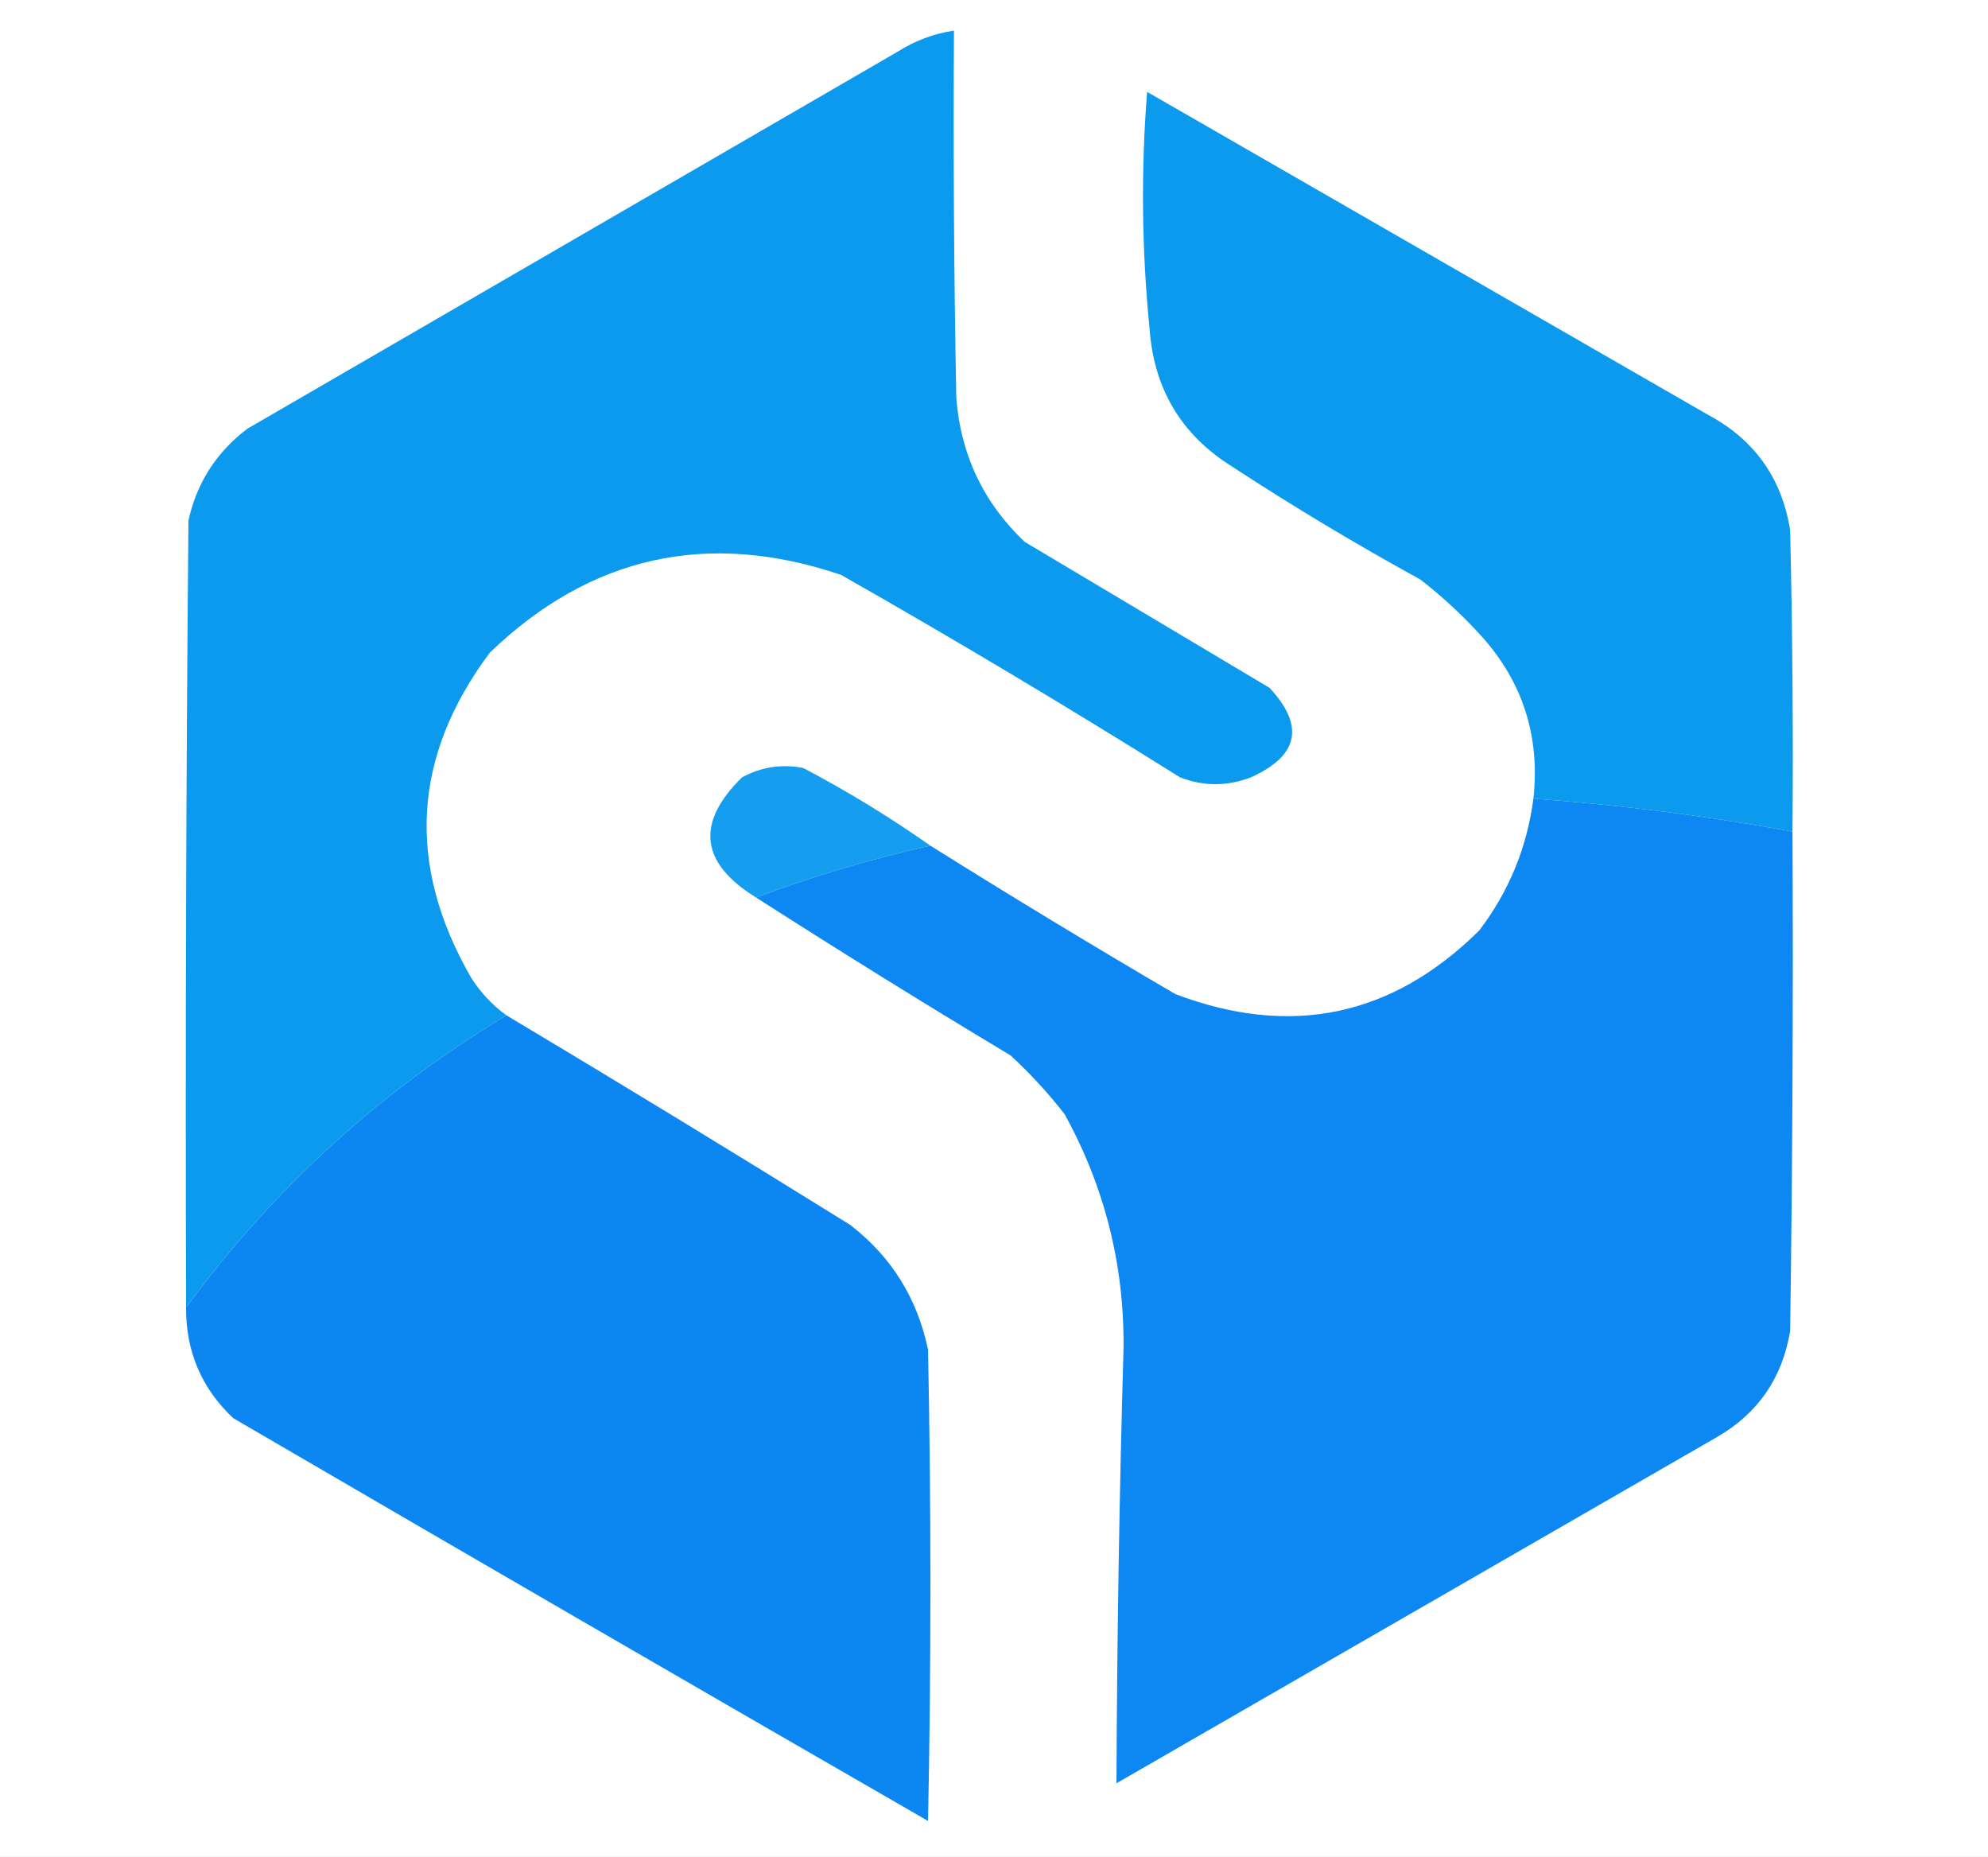
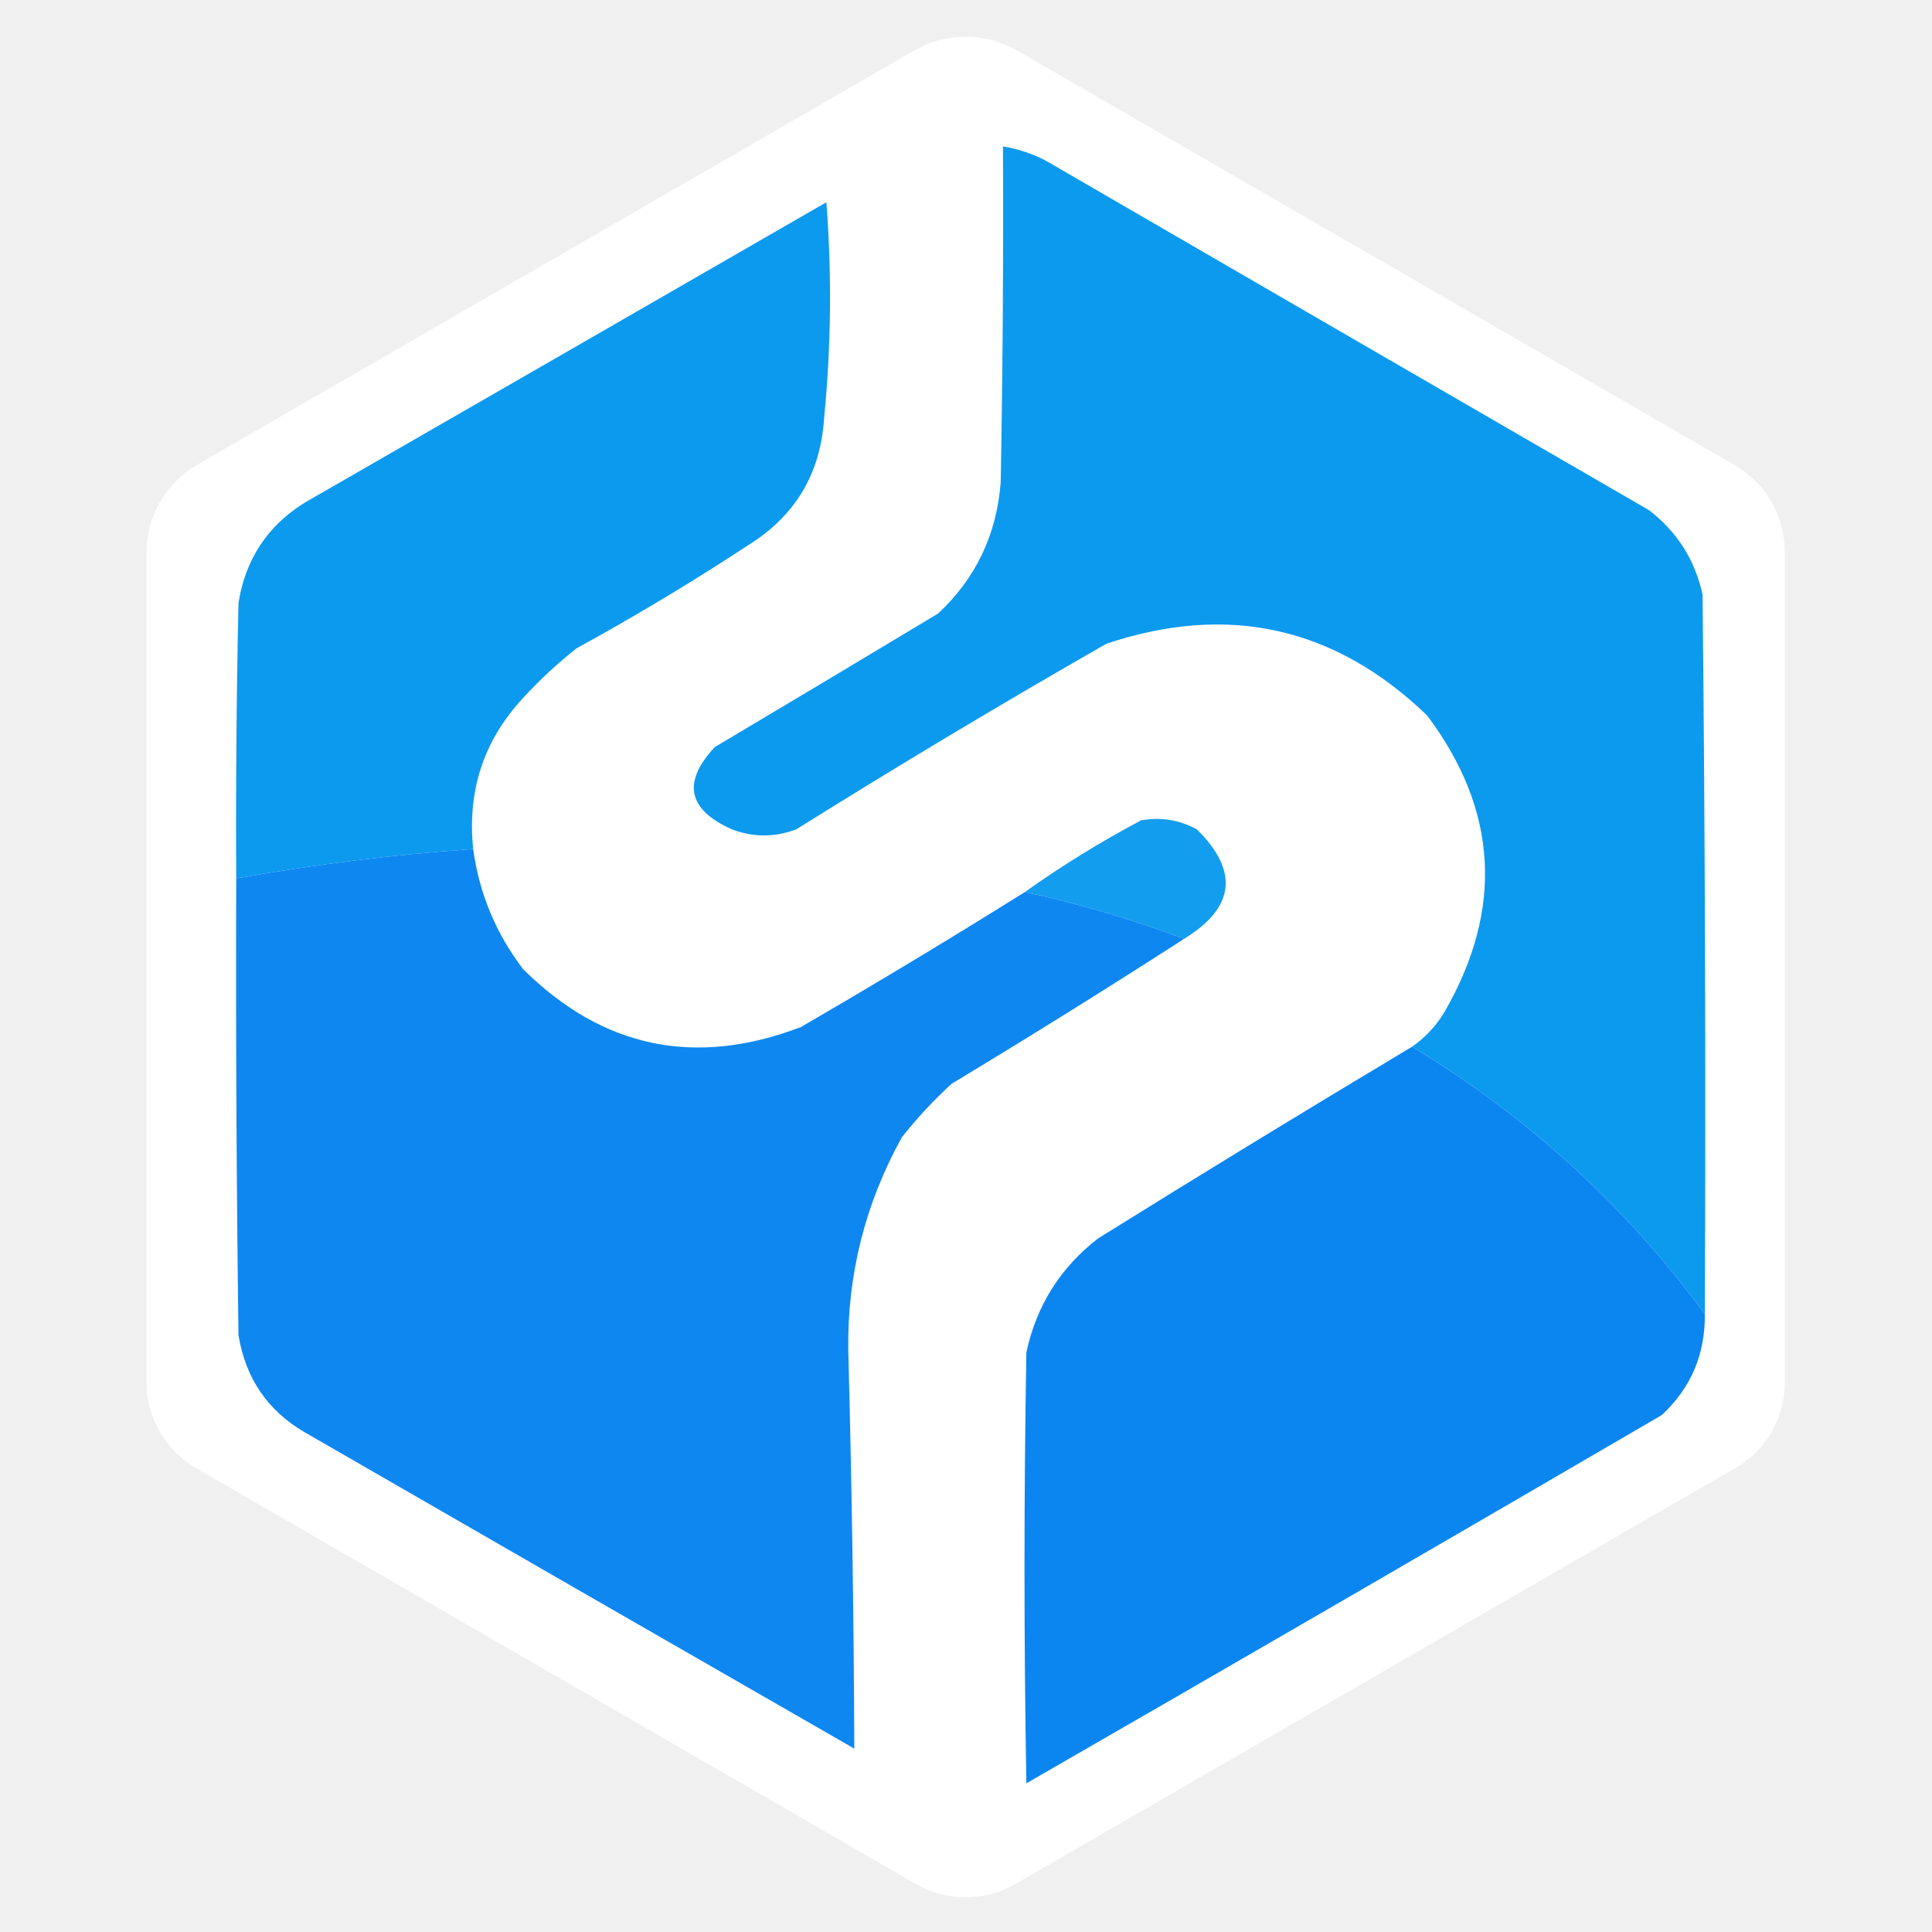
- <svg xmlns="http://www.w3.org/2000/svg" version="1.1" width="422px" height="394px" style="shape-rendering:geometricPrecision; text-rendering:geometricPrecision; image-rendering:optimizeQuality; fill-rule:evenodd; clip-rule:evenodd">
-   <rect width="100%" height="100%" fill="#ffffff" />
+ <svg xmlns="http://www.w3.org/2000/svg" version="1.2" viewBox="0 0 256 256" width="256" height="256">
+   <style>
+ 		.s0 { fill: #ffffff } 
+ 		.s1 { opacity: .98;fill: #0798ee } 
+ 		.s2 { opacity: .95;fill: #0798ee } 
+ 		.s3 { opacity: .98;fill: #0985f1 } 
+ 		.s4 { opacity: .99;fill: #0985f1 } 
+ 	</style>
+   <path id="Shape 1" fill-rule="evenodd" class="s0" d="m121.3 249.6l-95.2-55c-4.1-2.3-6.7-6.7-6.7-11.5v-109.9c0-4.8 2.6-9.2 6.7-11.6l95.2-55c4.1-2.3 9.2-2.3 13.3 0l95.2 55c4.2 2.4 6.7 6.8 6.7 11.6v109.9c0 4.8-2.5 9.2-6.7 11.5l-95.2 55c-4.1 2.4-9.2 2.4-13.3 0z" />
  <g>
-     <path style="opacity:0.98" fill="#0798ee" d="M 107.5,215.5 C 80.76,231.567 58.093,252.234 39.5,277.5C 39.333,221.832 39.5,166.166 40,110.5C 41.755,102.499 45.921,95.999 52.5,91C 98.5,64.333 144.5,37.667 190.5,11C 194.219,8.636 198.219,7.136 202.5,6.5C 202.333,32.502 202.5,58.502 203,84.5C 203.945,96.556 208.779,106.723 217.5,115C 234.833,125.333 252.167,135.667 269.5,146C 277.013,154.1 275.68,160.433 265.5,165C 260.484,166.921 255.484,166.921 250.5,165C 226.831,150.163 202.831,135.83 178.5,122C 150.207,112.46 125.373,117.96 104,138.5C 87.524,160.533 86.191,183.533 100,207.5C 102.028,210.692 104.528,213.359 107.5,215.5 Z" />
+     <path fill-rule="evenodd" class="s1" d="m187.1 138.7q22.9 13.8 38.8 35.4 0.2-47.7-0.3-95.3-1.5-6.9-7.1-11.2-39.4-22.8-78.7-45.6-3.2-2-6.9-2.6 0.1 22.3-0.3 44.5-0.8 10.4-8.3 17.4-14.8 8.9-29.6 17.7-6.5 7 2.3 10.9 4.2 1.6 8.5 0 20.3-12.7 41.1-24.6 24.2-8.1 42.5 9.5 14.1 18.8 2.3 39.3-1.7 2.8-4.3 4.6z" />
  </g>
  <g>
-     <path style="opacity:0.978" fill="#0798ee" d="M 380.5,176.5 C 362.294,173.188 343.961,170.855 325.5,169.5C 326.961,156.051 323.128,144.384 314,134.5C 310.133,130.298 305.967,126.465 301.5,123C 287.835,115.503 274.502,107.503 261.5,99C 250.701,92.252 244.867,82.419 244,69.5C 242.355,52.848 242.188,36.182 243.5,19.5C 283.167,42.333 322.833,65.167 362.5,88C 372.387,93.275 378.221,101.442 380,112.5C 380.5,133.831 380.667,155.164 380.5,176.5 Z" />
+     <path fill-rule="evenodd" class="s1" d="m31.3 116.4q15.6-2.8 31.4-3.9-1.2-11.6 6.6-20 3.3-3.6 7.1-6.6 11.7-6.4 22.8-13.7 9.3-5.8 10-16.8 1.4-14.3 0.3-28.6-34 19.6-67.9 39.1-8.5 4.6-10 14-0.4 18.3-0.3 36.5z" />
  </g>
  <g>
-     <path style="opacity:0.945" fill="#0798ee" d="M 197.5,179.5 C 184.911,182.294 172.578,185.96 160.5,190.5C 148.64,183.187 147.64,174.687 157.5,165C 161.595,162.78 165.928,162.113 170.5,163C 179.935,167.966 188.935,173.466 197.5,179.5 Z" />
+     <path fill-rule="evenodd" class="s2" d="m135.8 118.2q10.7 2.3 21.1 6.2 10.1-6.2 1.7-14.5-3.5-1.9-7.4-1.2-8.1 4.3-15.4 9.5z" />
  </g>
  <g>
-     <path style="opacity:0.983" fill="#0985f1" d="M 325.5,169.5 C 343.961,170.855 362.294,173.188 380.5,176.5C 380.667,211.835 380.5,247.168 380,282.5C 378.346,292.477 373.179,299.977 364.5,305C 322,329.5 279.5,354 237,378.5C 237.114,347.67 237.614,316.837 238.5,286C 238.638,268.387 234.472,251.887 226,236.5C 222.535,232.033 218.702,227.867 214.5,224C 196.268,213.059 178.268,201.892 160.5,190.5C 172.578,185.96 184.911,182.294 197.5,179.5C 214.639,190.24 231.973,200.74 249.5,211C 274.022,220.279 295.522,215.779 314,197.5C 320.317,189.197 324.151,179.864 325.5,169.5 Z" />
+     <path fill-rule="evenodd" class="s3" d="m62.7 112.5q-15.8 1.1-31.4 3.9-0.1 30.3 0.3 60.5 1.4 8.6 8.8 12.9 36.4 21 72.8 41.9-0.1-26.4-0.8-52.8-0.2-15 7.1-28.2 3-3.8 6.6-7.1 15.6-9.4 30.8-19.2-10.4-3.9-21.1-6.2-14.7 9.2-29.7 17.9-21 8-36.8-7.7-5.4-7.1-6.6-15.9z" />
  </g>
  <g>
-     <path style="opacity:0.987" fill="#0985f1" d="M 107.5,215.5 C 131.948,230.108 156.281,244.941 180.5,260C 189.233,266.751 194.733,275.584 197,286.5C 197.667,319.833 197.667,353.167 197,386.5C 147.751,358.126 98.585,329.626 49.5,301C 42.769,294.646 39.435,286.813 39.5,277.5C 58.093,252.234 80.76,231.567 107.5,215.5 Z" />
+     <path fill-rule="evenodd" class="s4" d="m187.1 138.7q-20.9 12.5-41.6 25.4-7.5 5.8-9.5 15.1-0.5 28.6 0 57.1 42.2-24.3 84.2-48.8 5.8-5.4 5.7-13.4-15.9-21.6-38.8-35.4z" />
  </g>
</svg>
